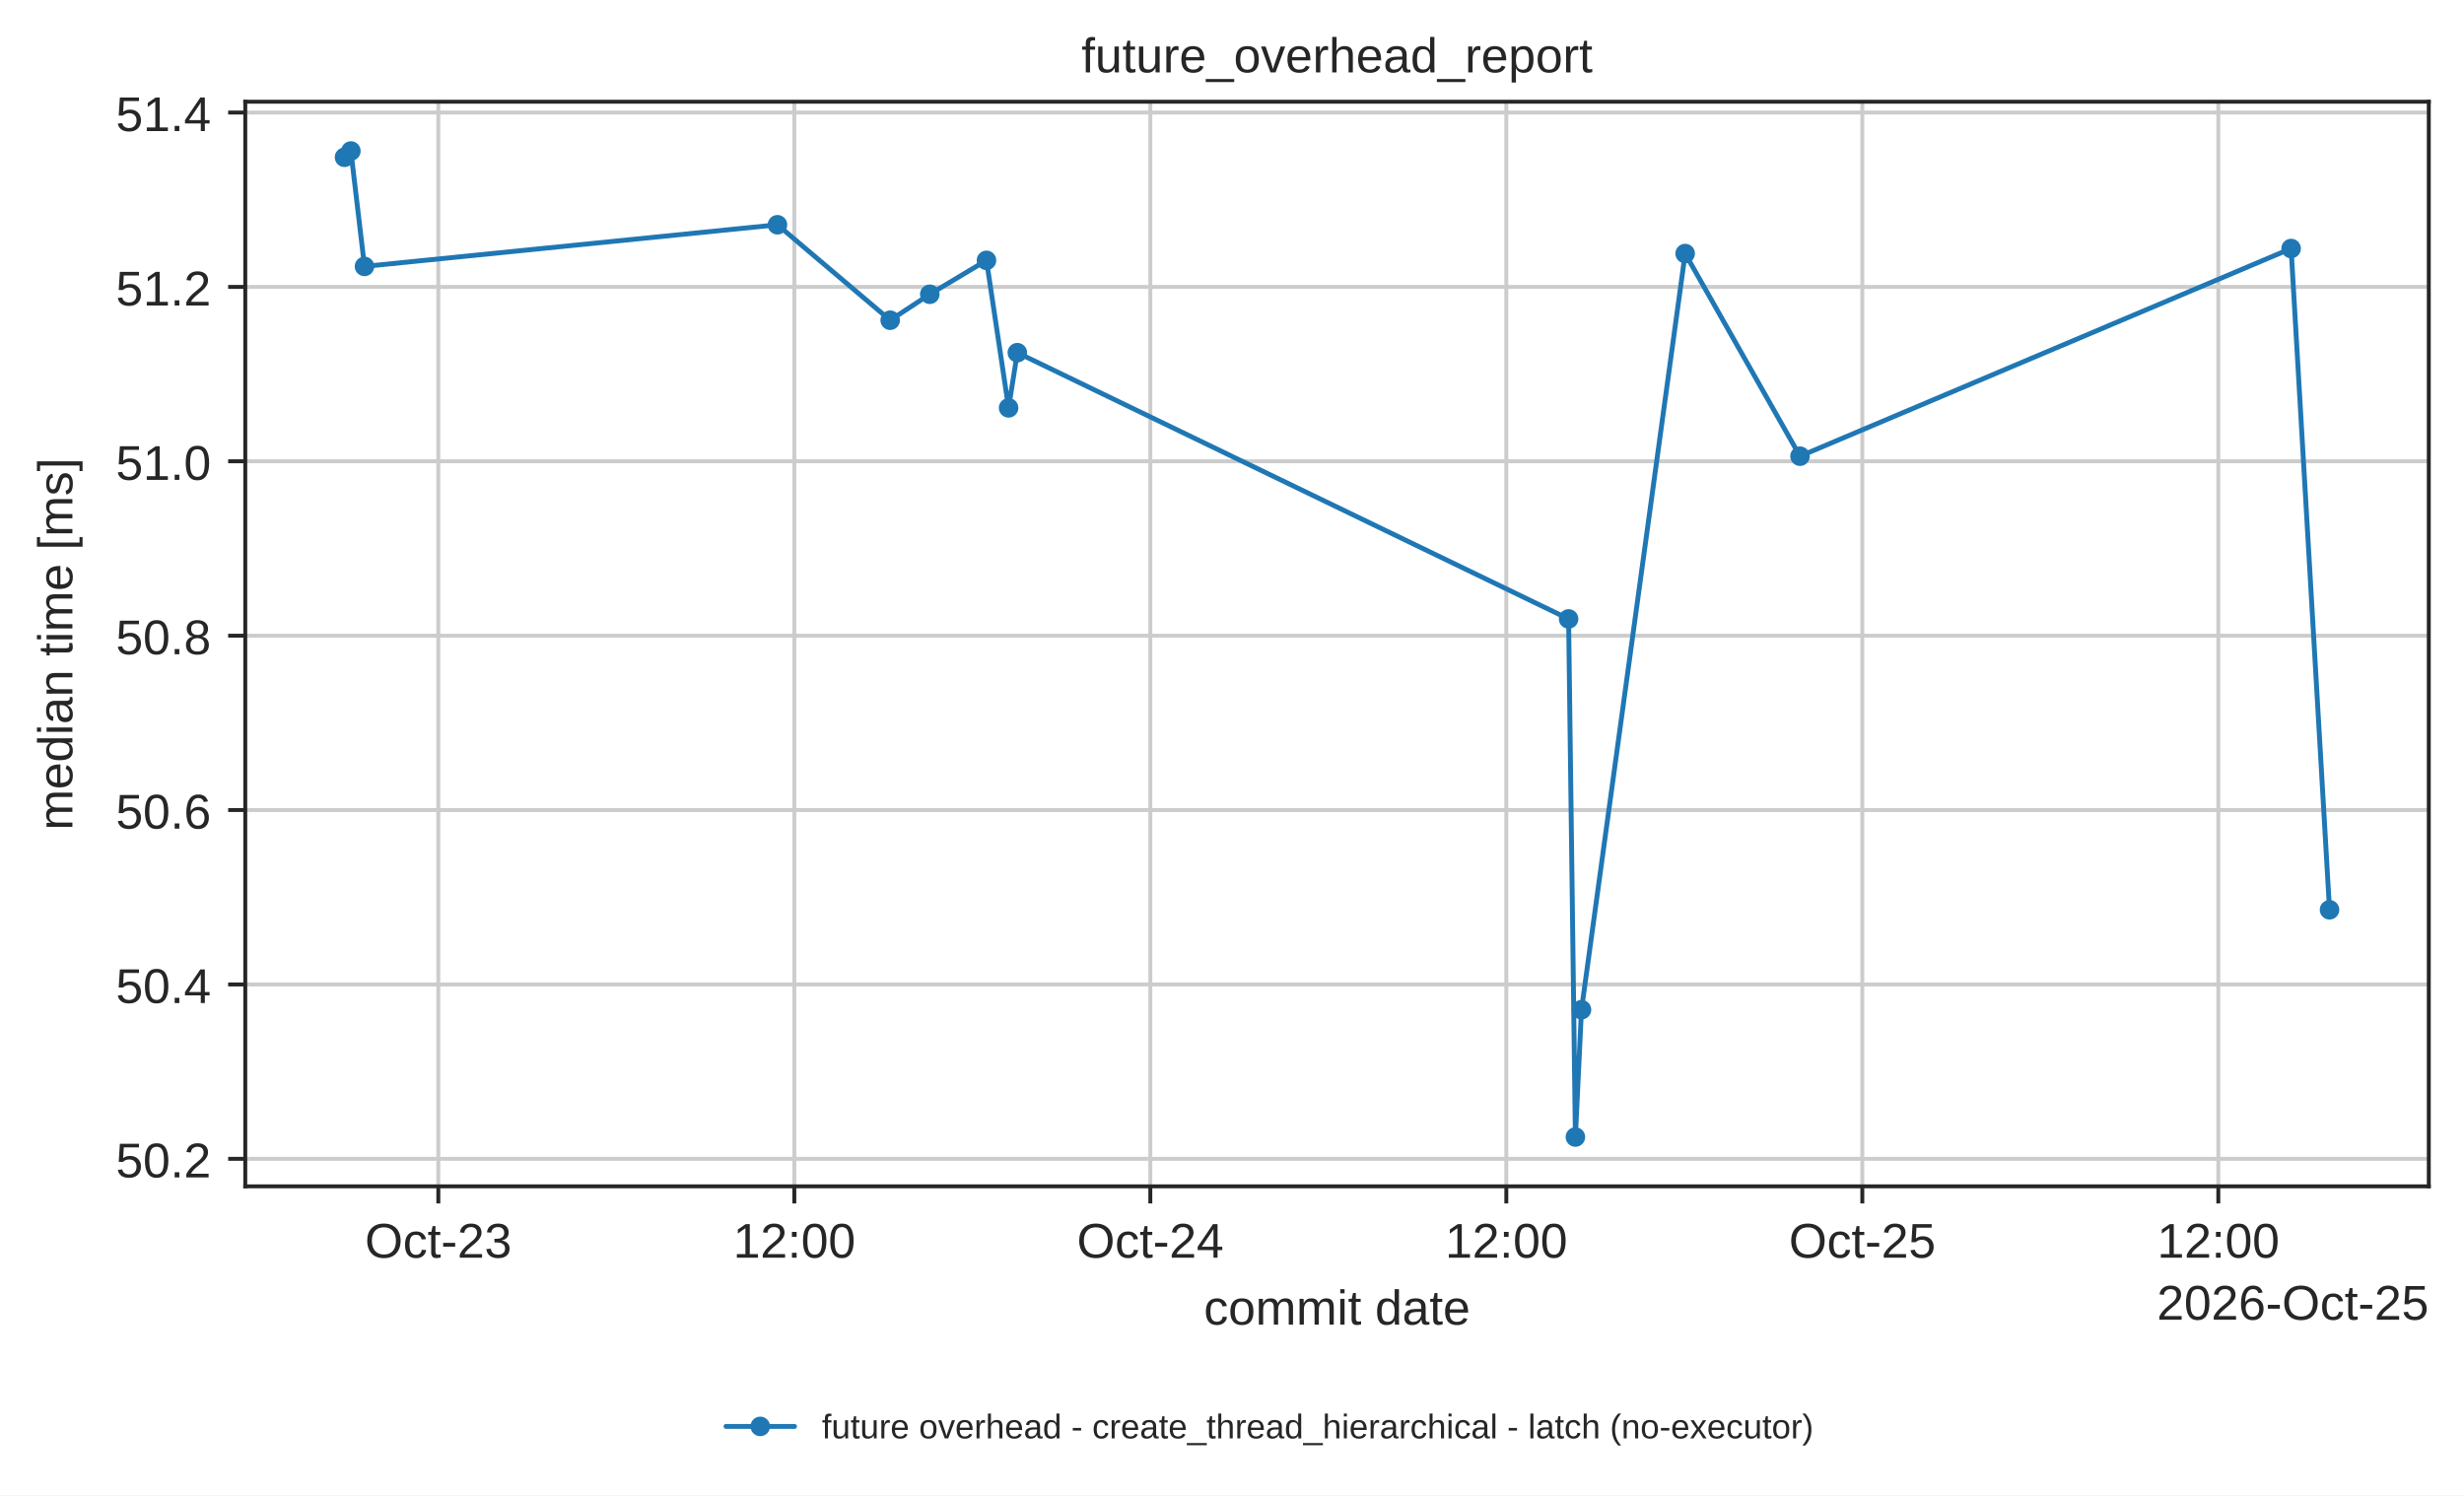
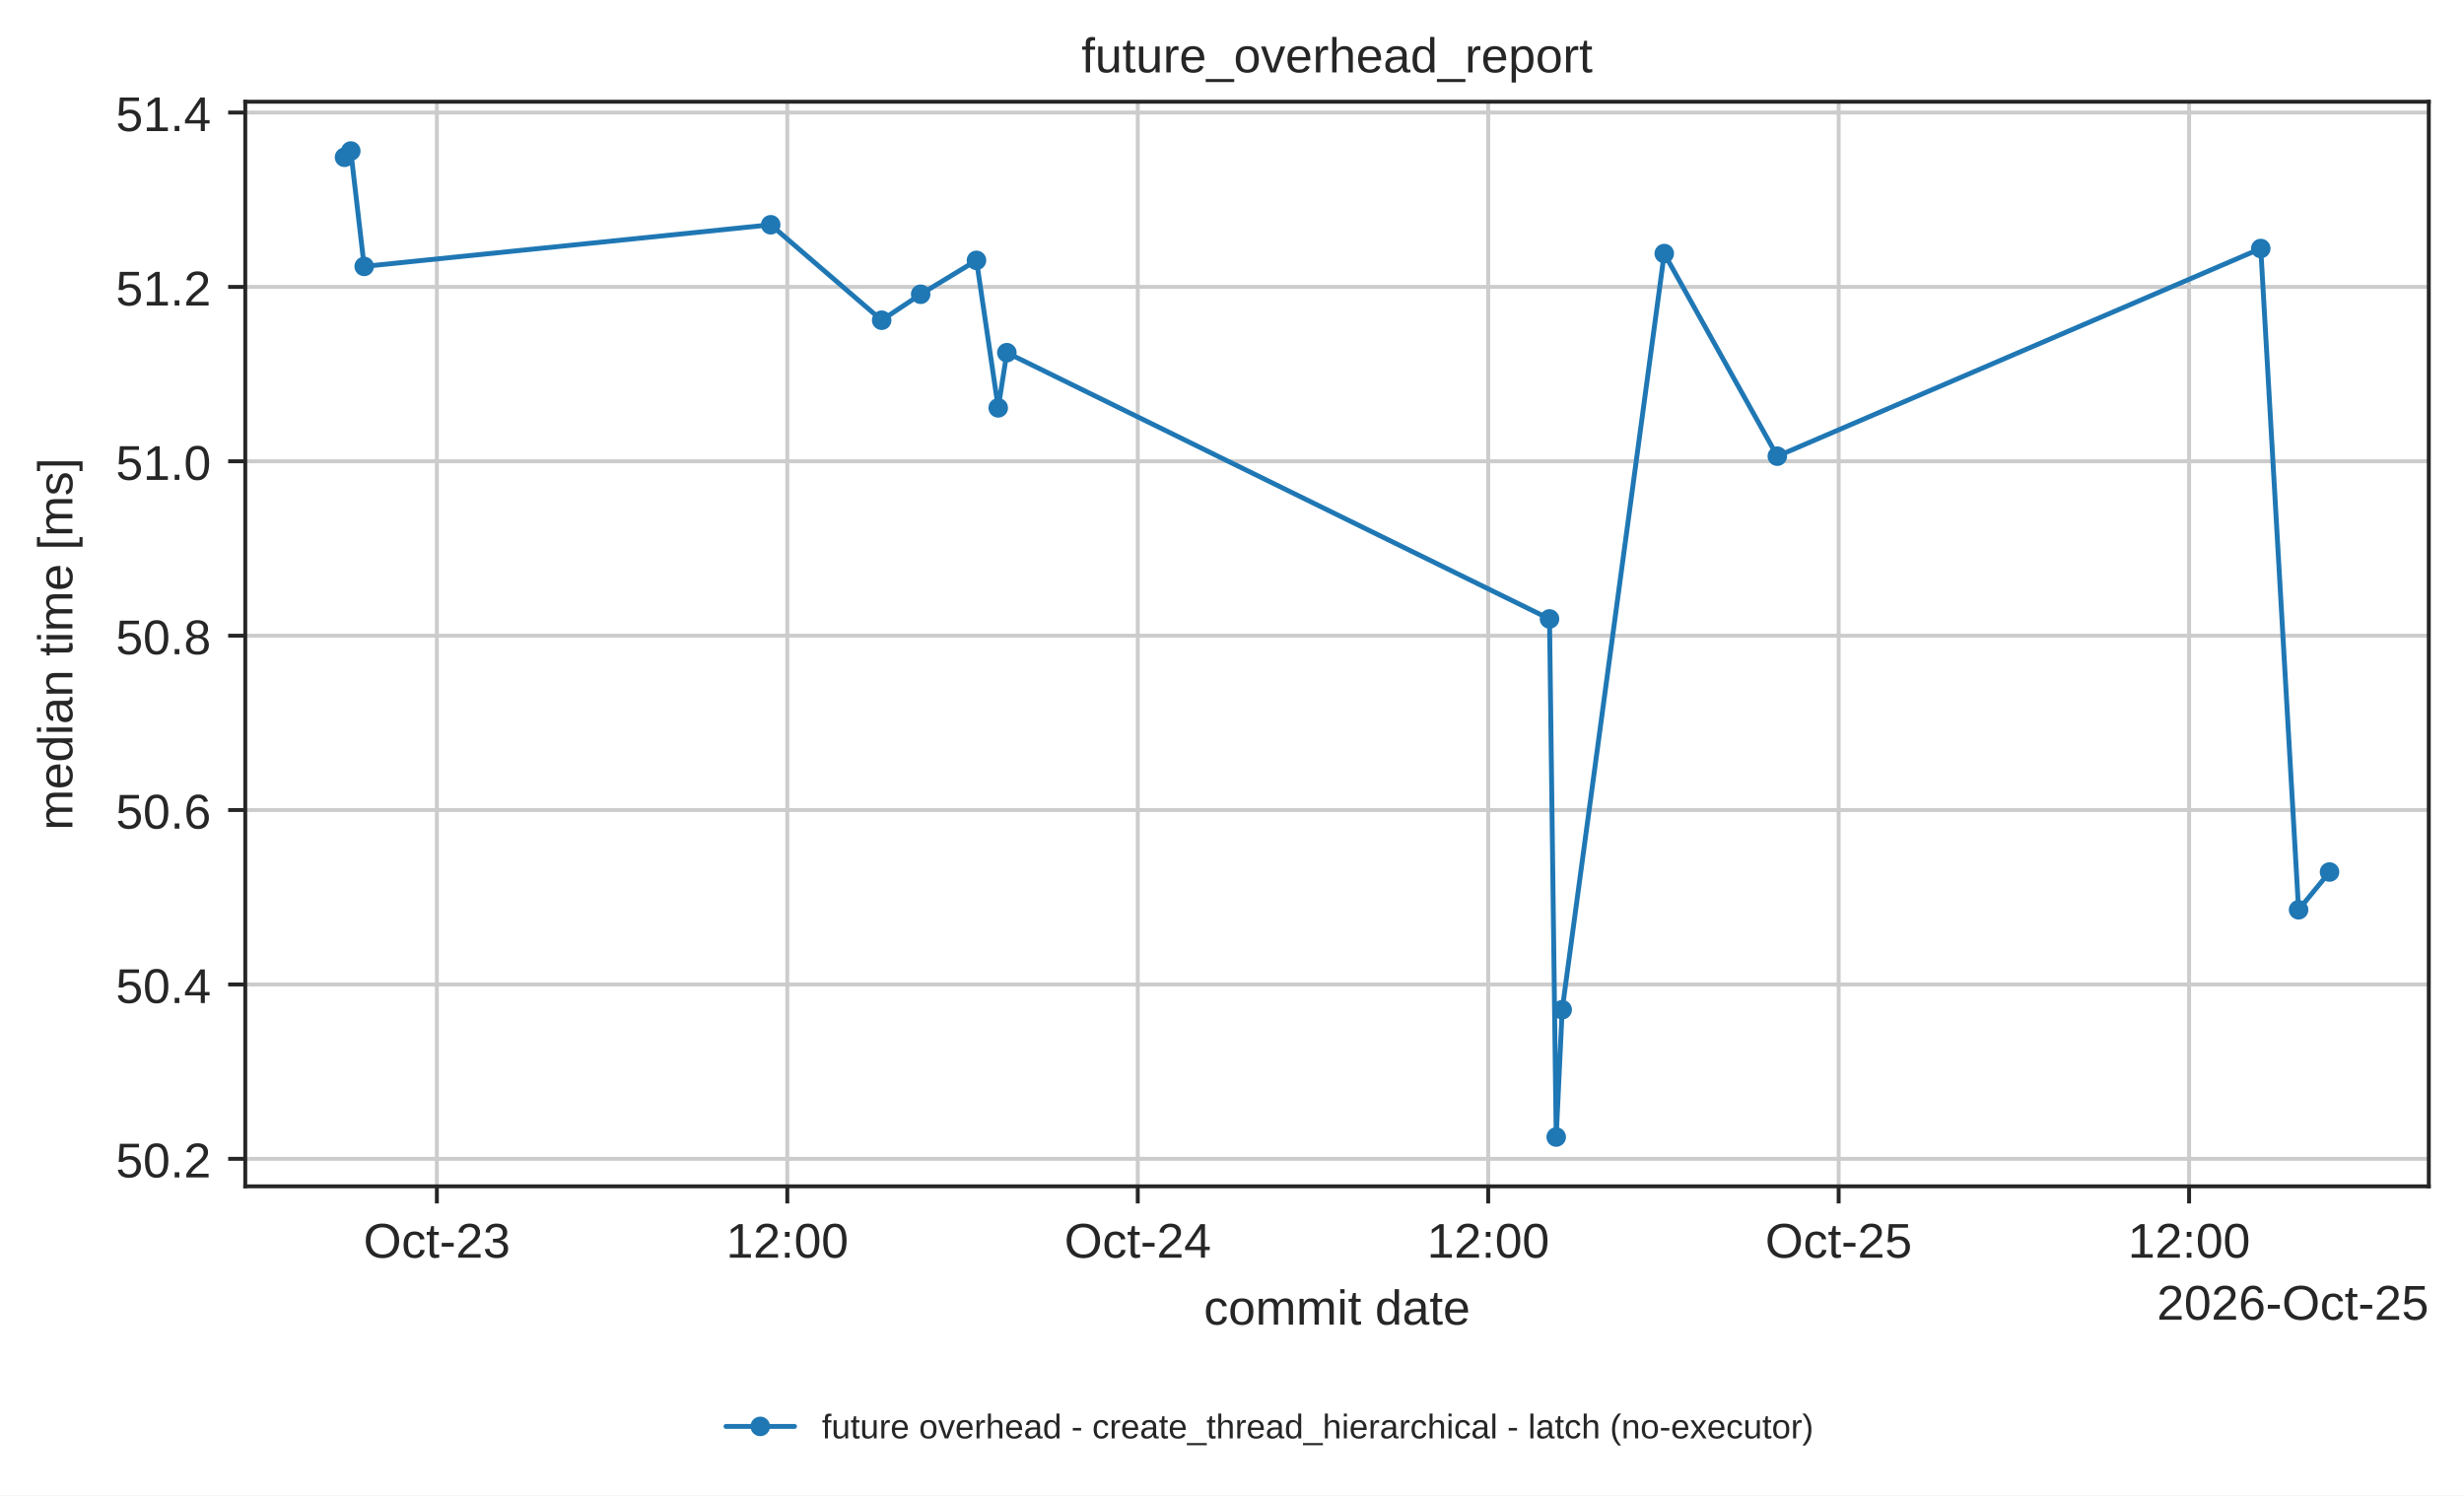
<svg xmlns="http://www.w3.org/2000/svg" xmlns:xlink="http://www.w3.org/1999/xlink" width="503.744pt" height="305.745pt" viewBox="0 0 503.744 305.745" version="1.1">
  <defs>
    <style type="text/css">*{stroke-linejoin: round; stroke-linecap: butt}</style>
  </defs>
  <g id="figure_1">
    <g id="patch_1">
      <path d="M 0 305.745  L 503.744 305.745  L 503.744 0  L 0 0  z " style="fill: #ffffff" />
    </g>
    <g id="axes_1">
      <g id="patch_2">
        <path d="M 50.144 242.558  L 496.544 242.558  L 496.544 20.798  L 50.144 20.798  z " style="fill: #ffffff" />
      </g>
      <g id="matplotlib.axis_1">
        <g id="xtick_1">
          <g id="line2d_1">
-             <path d="M 89.612 242.558  L 89.612 20.798  " clip-path="url(#p7d677b4a66)" style="fill: none; stroke: #cccccc; stroke-width: 0.8; stroke-linecap: round" />
+             <path d="M 89.313 242.558  L 89.313 20.798  " clip-path="url(#p7d677b4a66)" style="fill: none; stroke: #cccccc; stroke-width: 0.8; stroke-linecap: round" />
          </g>
          <g id="line2d_2">
            <defs>
              <path id="mdfc5214045" d="M 0 0  L 0 3.5  " style="stroke: #262626; stroke-width: 0.8" />
            </defs>
            <g>
-               <use xlink:href="#mdfc5214045" x="89.612" y="242.558" style="fill: #262626; stroke: #262626; stroke-width: 0.8" />
+               <use xlink:href="#mdfc5214045" x="89.313" y="242.558" style="fill: #262626; stroke: #262626; stroke-width: 0.8" />
            </g>
          </g>
          <g id="text_1">
-             <text style="fill: #262626; font: 10px 'Arial', 'DejaVu Sans', 'Liberation Sans', 'Bitstream Vera Sans', sans-serif; text-anchor: middle" x="89.612" y="257.157" transform="rotate(-0 89.61204 257.1569)">Oct-23</text>
+             <text style="fill: #262626; font: 10px 'Arial', 'DejaVu Sans', 'Liberation Sans', 'Bitstream Vera Sans', sans-serif; text-anchor: middle" x="89.313" y="257.157" transform="rotate(-0 89.31305 257.1569)">Oct-23</text>
          </g>
        </g>
        <g id="xtick_2">
          <g id="line2d_3">
-             <path d="M 162.393 242.558  L 162.393 20.798  " clip-path="url(#p7d677b4a66)" style="fill: none; stroke: #cccccc; stroke-width: 0.8; stroke-linecap: round" />
+             <path d="M 160.959 242.558  L 160.959 20.798  " clip-path="url(#p7d677b4a66)" style="fill: none; stroke: #cccccc; stroke-width: 0.8; stroke-linecap: round" />
          </g>
          <g id="line2d_4">
            <g>
-               <use xlink:href="#mdfc5214045" x="162.393" y="242.558" style="fill: #262626; stroke: #262626; stroke-width: 0.8" />
+               <use xlink:href="#mdfc5214045" x="160.959" y="242.558" style="fill: #262626; stroke: #262626; stroke-width: 0.8" />
            </g>
          </g>
          <g id="text_2">
-             <text style="fill: #262626; font: 10px 'Arial', 'DejaVu Sans', 'Liberation Sans', 'Bitstream Vera Sans', sans-serif; text-anchor: middle" x="162.393" y="257.157" transform="rotate(-0 162.3928 257.1569)">12:00</text>
+             <text style="fill: #262626; font: 10px 'Arial', 'DejaVu Sans', 'Liberation Sans', 'Bitstream Vera Sans', sans-serif; text-anchor: middle" x="160.959" y="257.157" transform="rotate(-0 160.959 257.1569)">12:00</text>
          </g>
        </g>
        <g id="xtick_3">
          <g id="line2d_5">
-             <path d="M 235.173 242.558  L 235.173 20.798  " clip-path="url(#p7d677b4a66)" style="fill: none; stroke: #cccccc; stroke-width: 0.8; stroke-linecap: round" />
+             <path d="M 232.605 242.558  L 232.605 20.798  " clip-path="url(#p7d677b4a66)" style="fill: none; stroke: #cccccc; stroke-width: 0.8; stroke-linecap: round" />
          </g>
          <g id="line2d_6">
            <g>
-               <use xlink:href="#mdfc5214045" x="235.173" y="242.558" style="fill: #262626; stroke: #262626; stroke-width: 0.8" />
+               <use xlink:href="#mdfc5214045" x="232.605" y="242.558" style="fill: #262626; stroke: #262626; stroke-width: 0.8" />
            </g>
          </g>
          <g id="text_3">
-             <text style="fill: #262626; font: 10px 'Arial', 'DejaVu Sans', 'Liberation Sans', 'Bitstream Vera Sans', sans-serif; text-anchor: middle" x="235.173" y="257.157" transform="rotate(-0 235.1735 257.1569)">Oct-24</text>
+             <text style="fill: #262626; font: 10px 'Arial', 'DejaVu Sans', 'Liberation Sans', 'Bitstream Vera Sans', sans-serif; text-anchor: middle" x="232.605" y="257.157" transform="rotate(-0 232.605 257.1569)">Oct-24</text>
          </g>
        </g>
        <g id="xtick_4">
          <g id="line2d_7">
-             <path d="M 307.954 242.558  L 307.954 20.798  " clip-path="url(#p7d677b4a66)" style="fill: none; stroke: #cccccc; stroke-width: 0.8; stroke-linecap: round" />
+             <path d="M 304.251 242.558  L 304.251 20.798  " clip-path="url(#p7d677b4a66)" style="fill: none; stroke: #cccccc; stroke-width: 0.8; stroke-linecap: round" />
          </g>
          <g id="line2d_8">
            <g>
-               <use xlink:href="#mdfc5214045" x="307.954" y="242.558" style="fill: #262626; stroke: #262626; stroke-width: 0.8" />
+               <use xlink:href="#mdfc5214045" x="304.251" y="242.558" style="fill: #262626; stroke: #262626; stroke-width: 0.8" />
            </g>
          </g>
          <g id="text_4">
-             <text style="fill: #262626; font: 10px 'Arial', 'DejaVu Sans', 'Liberation Sans', 'Bitstream Vera Sans', sans-serif; text-anchor: middle" x="307.954" y="257.157" transform="rotate(-0 307.9542 257.1569)">12:00</text>
+             <text style="fill: #262626; font: 10px 'Arial', 'DejaVu Sans', 'Liberation Sans', 'Bitstream Vera Sans', sans-serif; text-anchor: middle" x="304.251" y="257.157" transform="rotate(-0 304.251 257.1569)">12:00</text>
          </g>
        </g>
        <g id="xtick_5">
          <g id="line2d_9">
-             <path d="M 380.735 242.558  L 380.735 20.798  " clip-path="url(#p7d677b4a66)" style="fill: none; stroke: #cccccc; stroke-width: 0.8; stroke-linecap: round" />
+             <path d="M 375.897 242.558  L 375.897 20.798  " clip-path="url(#p7d677b4a66)" style="fill: none; stroke: #cccccc; stroke-width: 0.8; stroke-linecap: round" />
          </g>
          <g id="line2d_10">
            <g>
-               <use xlink:href="#mdfc5214045" x="380.735" y="242.558" style="fill: #262626; stroke: #262626; stroke-width: 0.8" />
+               <use xlink:href="#mdfc5214045" x="375.897" y="242.558" style="fill: #262626; stroke: #262626; stroke-width: 0.8" />
            </g>
          </g>
          <g id="text_5">
-             <text style="fill: #262626; font: 10px 'Arial', 'DejaVu Sans', 'Liberation Sans', 'Bitstream Vera Sans', sans-serif; text-anchor: middle" x="380.735" y="257.157" transform="rotate(-0 380.7349 257.1569)">Oct-25</text>
+             <text style="fill: #262626; font: 10px 'Arial', 'DejaVu Sans', 'Liberation Sans', 'Bitstream Vera Sans', sans-serif; text-anchor: middle" x="375.897" y="257.157" transform="rotate(-0 375.897 257.1569)">Oct-25</text>
          </g>
        </g>
        <g id="xtick_6">
          <g id="line2d_11">
-             <path d="M 453.516 242.558  L 453.516 20.798  " clip-path="url(#p7d677b4a66)" style="fill: none; stroke: #cccccc; stroke-width: 0.8; stroke-linecap: round" />
+             <path d="M 447.543 242.558  L 447.543 20.798  " clip-path="url(#p7d677b4a66)" style="fill: none; stroke: #cccccc; stroke-width: 0.8; stroke-linecap: round" />
          </g>
          <g id="line2d_12">
            <g>
-               <use xlink:href="#mdfc5214045" x="453.516" y="242.558" style="fill: #262626; stroke: #262626; stroke-width: 0.8" />
+               <use xlink:href="#mdfc5214045" x="447.543" y="242.558" style="fill: #262626; stroke: #262626; stroke-width: 0.8" />
            </g>
          </g>
          <g id="text_6">
-             <text style="fill: #262626; font: 10px 'Arial', 'DejaVu Sans', 'Liberation Sans', 'Bitstream Vera Sans', sans-serif; text-anchor: middle" x="453.516" y="257.157" transform="rotate(-0 453.5156 257.1569)">12:00</text>
+             <text style="fill: #262626; font: 10px 'Arial', 'DejaVu Sans', 'Liberation Sans', 'Bitstream Vera Sans', sans-serif; text-anchor: middle" x="447.543" y="257.157" transform="rotate(-0 447.543 257.1569)">12:00</text>
          </g>
        </g>
        <g id="text_7">
          <text style="fill: #262626; font: 10px 'Arial', 'DejaVu Sans', 'Liberation Sans', 'Bitstream Vera Sans', sans-serif; text-anchor: middle" x="273.344" y="270.835" transform="rotate(-0 273.3438 270.835)">commit date</text>
        </g>
        <g id="text_8">
          <text style="fill: #262626; font: 10px 'Arial', 'DejaVu Sans', 'Liberation Sans', 'Bitstream Vera Sans', sans-serif; text-anchor: end" x="496.544" y="269.835" transform="rotate(-0 496.5437 269.835)">2026-Oct-25</text>
        </g>
      </g>
      <g id="matplotlib.axis_2">
        <g id="ytick_1">
          <g id="line2d_13">
            <path d="M 50.144 236.934  L 496.544 236.934  " clip-path="url(#p7d677b4a66)" style="fill: none; stroke: #cccccc; stroke-width: 0.8; stroke-linecap: round" />
          </g>
          <g id="line2d_14">
            <defs>
              <path id="m414165cd4d" d="M 0 0  L -3.5 0  " style="stroke: #262626; stroke-width: 0.8" />
            </defs>
            <g>
              <use xlink:href="#m414165cd4d" x="50.144" y="236.934" style="fill: #262626; stroke: #262626; stroke-width: 0.8" />
            </g>
          </g>
          <g id="text_9">
            <text style="fill: #262626; font: 10px 'Arial', 'DejaVu Sans', 'Liberation Sans', 'Bitstream Vera Sans', sans-serif; text-anchor: end" x="43.144" y="240.733" transform="rotate(-0 43.14375 240.733)">50.2</text>
          </g>
        </g>
        <g id="ytick_2">
          <g id="line2d_15">
            <path d="M 50.144 201.28  L 496.544 201.28  " clip-path="url(#p7d677b4a66)" style="fill: none; stroke: #cccccc; stroke-width: 0.8; stroke-linecap: round" />
          </g>
          <g id="line2d_16">
            <g>
              <use xlink:href="#m414165cd4d" x="50.144" y="201.28" style="fill: #262626; stroke: #262626; stroke-width: 0.8" />
            </g>
          </g>
          <g id="text_10">
            <text style="fill: #262626; font: 10px 'Arial', 'DejaVu Sans', 'Liberation Sans', 'Bitstream Vera Sans', sans-serif; text-anchor: end" x="43.144" y="205.079" transform="rotate(-0 43.14375 205.0789)">50.4</text>
          </g>
        </g>
        <g id="ytick_3">
          <g id="line2d_17">
            <path d="M 50.144 165.626  L 496.544 165.626  " clip-path="url(#p7d677b4a66)" style="fill: none; stroke: #cccccc; stroke-width: 0.8; stroke-linecap: round" />
          </g>
          <g id="line2d_18">
            <g>
              <use xlink:href="#m414165cd4d" x="50.144" y="165.626" style="fill: #262626; stroke: #262626; stroke-width: 0.8" />
            </g>
          </g>
          <g id="text_11">
            <text style="fill: #262626; font: 10px 'Arial', 'DejaVu Sans', 'Liberation Sans', 'Bitstream Vera Sans', sans-serif; text-anchor: end" x="43.144" y="169.425" transform="rotate(-0 43.14375 169.4247)">50.6</text>
          </g>
        </g>
        <g id="ytick_4">
          <g id="line2d_19">
            <path d="M 50.144 129.971  L 496.544 129.971  " clip-path="url(#p7d677b4a66)" style="fill: none; stroke: #cccccc; stroke-width: 0.8; stroke-linecap: round" />
          </g>
          <g id="line2d_20">
            <g>
              <use xlink:href="#m414165cd4d" x="50.144" y="129.971" style="fill: #262626; stroke: #262626; stroke-width: 0.8" />
            </g>
          </g>
          <g id="text_12">
            <text style="fill: #262626; font: 10px 'Arial', 'DejaVu Sans', 'Liberation Sans', 'Bitstream Vera Sans', sans-serif; text-anchor: end" x="43.144" y="133.771" transform="rotate(-0 43.14375 133.7706)">50.8</text>
          </g>
        </g>
        <g id="ytick_5">
          <g id="line2d_21">
            <path d="M 50.144 94.317  L 496.544 94.317  " clip-path="url(#p7d677b4a66)" style="fill: none; stroke: #cccccc; stroke-width: 0.8; stroke-linecap: round" />
          </g>
          <g id="line2d_22">
            <g>
              <use xlink:href="#m414165cd4d" x="50.144" y="94.317" style="fill: #262626; stroke: #262626; stroke-width: 0.8" />
            </g>
          </g>
          <g id="text_13">
            <text style="fill: #262626; font: 10px 'Arial', 'DejaVu Sans', 'Liberation Sans', 'Bitstream Vera Sans', sans-serif; text-anchor: end" x="43.144" y="98.116" transform="rotate(-0 43.14375 98.11644)">51.0</text>
          </g>
        </g>
        <g id="ytick_6">
          <g id="line2d_23">
            <path d="M 50.144 58.663  L 496.544 58.663  " clip-path="url(#p7d677b4a66)" style="fill: none; stroke: #cccccc; stroke-width: 0.8; stroke-linecap: round" />
          </g>
          <g id="line2d_24">
            <g>
              <use xlink:href="#m414165cd4d" x="50.144" y="58.663" style="fill: #262626; stroke: #262626; stroke-width: 0.8" />
            </g>
          </g>
          <g id="text_14">
            <text style="fill: #262626; font: 10px 'Arial', 'DejaVu Sans', 'Liberation Sans', 'Bitstream Vera Sans', sans-serif; text-anchor: end" x="43.144" y="62.462" transform="rotate(-0 43.14375 62.4623)">51.2</text>
          </g>
        </g>
        <g id="ytick_7">
          <g id="line2d_25">
            <path d="M 50.144 23.009  L 496.544 23.009  " clip-path="url(#p7d677b4a66)" style="fill: none; stroke: #cccccc; stroke-width: 0.8; stroke-linecap: round" />
          </g>
          <g id="line2d_26">
            <g>
              <use xlink:href="#m414165cd4d" x="50.144" y="23.009" style="fill: #262626; stroke: #262626; stroke-width: 0.8" />
            </g>
          </g>
          <g id="text_15">
            <text style="fill: #262626; font: 10px 'Arial', 'DejaVu Sans', 'Liberation Sans', 'Bitstream Vera Sans', sans-serif; text-anchor: end" x="43.144" y="26.808" transform="rotate(-0 43.14375 26.80816)">51.4</text>
          </g>
        </g>
        <g id="text_16">
          <text style="fill: #262626; font: 10px 'Arial', 'DejaVu Sans', 'Liberation Sans', 'Bitstream Vera Sans', sans-serif; text-anchor: middle" x="14.798" y="131.678" transform="rotate(-90 14.79844 131.6784)">median time [ms]</text>
        </g>
      </g>
      <g id="line2d_27">
-         <path d="M 70.435 32.158  L 71.735 30.878  L 74.518 54.469  L 158.946 45.956  L 181.99 65.474  L 190.086 60.164  L 201.679 53.235  L 206.196 83.394  L 207.985 72.109  L 320.686 126.547  L 322.076 232.478  L 323.321 206.45  L 344.515 51.843  L 367.997 93.271  L 468.399 50.814  L 476.253 186.016  " clip-path="url(#p7d677b4a66)" style="fill: none; stroke: #1f77b4; stroke-linecap: round" />
+         <path d="M 70.435 32.158  L 71.715 30.878  L 74.455 54.469  L 157.566 45.956  L 180.25 65.474  L 188.221 60.164  L 199.633 53.235  L 204.079 83.394  L 205.841 72.109  L 316.784 126.547  L 318.152 232.478  L 319.378 206.45  L 340.242 51.843  L 363.357 93.271  L 462.194 50.814  L 469.926 186.016  L 476.253 178.293  " clip-path="url(#p7d677b4a66)" style="fill: none; stroke: #1f77b4; stroke-linecap: round" />
        <defs>
          <path id="m20e5526daa" d="M 0 1.5  C 0.398 1.5 0.779 1.342 1.061 1.061  C 1.342 0.779 1.5 0.398 1.5 0  C 1.5 -0.398 1.342 -0.779 1.061 -1.061  C 0.779 -1.342 0.398 -1.5 0 -1.5  C -0.398 -1.5 -0.779 -1.342 -1.061 -1.061  C -1.342 -0.779 -1.5 -0.398 -1.5 0  C -1.5 0.398 -1.342 0.779 -1.061 1.061  C -0.779 1.342 -0.398 1.5 0 1.5  z " style="stroke: #1f77b4" />
        </defs>
        <g clip-path="url(#p7d677b4a66)">
          <use xlink:href="#m20e5526daa" x="70.435" y="32.158" style="fill: #1f77b4; stroke: #1f77b4" />
-           <use xlink:href="#m20e5526daa" x="71.735" y="30.878" style="fill: #1f77b4; stroke: #1f77b4" />
-           <use xlink:href="#m20e5526daa" x="74.518" y="54.469" style="fill: #1f77b4; stroke: #1f77b4" />
-           <use xlink:href="#m20e5526daa" x="158.946" y="45.956" style="fill: #1f77b4; stroke: #1f77b4" />
-           <use xlink:href="#m20e5526daa" x="181.99" y="65.474" style="fill: #1f77b4; stroke: #1f77b4" />
-           <use xlink:href="#m20e5526daa" x="190.086" y="60.164" style="fill: #1f77b4; stroke: #1f77b4" />
-           <use xlink:href="#m20e5526daa" x="201.679" y="53.235" style="fill: #1f77b4; stroke: #1f77b4" />
-           <use xlink:href="#m20e5526daa" x="206.196" y="83.394" style="fill: #1f77b4; stroke: #1f77b4" />
-           <use xlink:href="#m20e5526daa" x="207.985" y="72.109" style="fill: #1f77b4; stroke: #1f77b4" />
-           <use xlink:href="#m20e5526daa" x="320.686" y="126.547" style="fill: #1f77b4; stroke: #1f77b4" />
-           <use xlink:href="#m20e5526daa" x="322.076" y="232.478" style="fill: #1f77b4; stroke: #1f77b4" />
-           <use xlink:href="#m20e5526daa" x="323.321" y="206.45" style="fill: #1f77b4; stroke: #1f77b4" />
-           <use xlink:href="#m20e5526daa" x="344.515" y="51.843" style="fill: #1f77b4; stroke: #1f77b4" />
-           <use xlink:href="#m20e5526daa" x="367.997" y="93.271" style="fill: #1f77b4; stroke: #1f77b4" />
-           <use xlink:href="#m20e5526daa" x="468.399" y="50.814" style="fill: #1f77b4; stroke: #1f77b4" />
-           <use xlink:href="#m20e5526daa" x="476.253" y="186.016" style="fill: #1f77b4; stroke: #1f77b4" />
+           <use xlink:href="#m20e5526daa" x="71.715" y="30.878" style="fill: #1f77b4; stroke: #1f77b4" />
+           <use xlink:href="#m20e5526daa" x="74.455" y="54.469" style="fill: #1f77b4; stroke: #1f77b4" />
+           <use xlink:href="#m20e5526daa" x="157.566" y="45.956" style="fill: #1f77b4; stroke: #1f77b4" />
+           <use xlink:href="#m20e5526daa" x="180.25" y="65.474" style="fill: #1f77b4; stroke: #1f77b4" />
+           <use xlink:href="#m20e5526daa" x="188.221" y="60.164" style="fill: #1f77b4; stroke: #1f77b4" />
+           <use xlink:href="#m20e5526daa" x="199.633" y="53.235" style="fill: #1f77b4; stroke: #1f77b4" />
+           <use xlink:href="#m20e5526daa" x="204.079" y="83.394" style="fill: #1f77b4; stroke: #1f77b4" />
+           <use xlink:href="#m20e5526daa" x="205.841" y="72.109" style="fill: #1f77b4; stroke: #1f77b4" />
+           <use xlink:href="#m20e5526daa" x="316.784" y="126.547" style="fill: #1f77b4; stroke: #1f77b4" />
+           <use xlink:href="#m20e5526daa" x="318.152" y="232.478" style="fill: #1f77b4; stroke: #1f77b4" />
+           <use xlink:href="#m20e5526daa" x="319.378" y="206.45" style="fill: #1f77b4; stroke: #1f77b4" />
+           <use xlink:href="#m20e5526daa" x="340.242" y="51.843" style="fill: #1f77b4; stroke: #1f77b4" />
+           <use xlink:href="#m20e5526daa" x="363.357" y="93.271" style="fill: #1f77b4; stroke: #1f77b4" />
+           <use xlink:href="#m20e5526daa" x="462.194" y="50.814" style="fill: #1f77b4; stroke: #1f77b4" />
+           <use xlink:href="#m20e5526daa" x="469.926" y="186.016" style="fill: #1f77b4; stroke: #1f77b4" />
+           <use xlink:href="#m20e5526daa" x="476.253" y="178.293" style="fill: #1f77b4; stroke: #1f77b4" />
        </g>
      </g>
      <g id="patch_3">
        <path d="M 50.144 242.558  L 50.144 20.798  " style="fill: none; stroke: #262626; stroke-width: 0.8; stroke-linejoin: miter; stroke-linecap: square" />
      </g>
      <g id="patch_4">
        <path d="M 496.544 242.558  L 496.544 20.798  " style="fill: none; stroke: #262626; stroke-width: 0.8; stroke-linejoin: miter; stroke-linecap: square" />
      </g>
      <g id="patch_5">
        <path d="M 50.144 242.558  L 496.544 242.558  " style="fill: none; stroke: #262626; stroke-width: 0.8; stroke-linejoin: miter; stroke-linecap: square" />
      </g>
      <g id="patch_6">
        <path d="M 50.144 20.798  L 496.544 20.798  " style="fill: none; stroke: #262626; stroke-width: 0.8; stroke-linejoin: miter; stroke-linecap: square" />
      </g>
      <g id="text_17">
        <text style="fill: #262626; font: 10px 'Arial', 'DejaVu Sans', 'Liberation Sans', 'Bitstream Vera Sans', sans-serif; text-anchor: middle" x="273.344" y="14.798" transform="rotate(-0 273.3438 14.79844)">future_overhead_report</text>
      </g>
      <g id="legend_1">
        <g id="line2d_28">
          <path d="M 148.429 291.644  L 155.429 291.644  L 162.429 291.644  " style="fill: none; stroke: #1f77b4; stroke-linecap: round" />
          <g>
            <use xlink:href="#m20e5526daa" x="155.429" y="291.644" style="fill: #1f77b4; stroke: #1f77b4" />
          </g>
        </g>
        <g id="text_18">
          <text style="fill: #262626; font: 7px 'Arial', 'DejaVu Sans', 'Liberation Sans', 'Bitstream Vera Sans', sans-serif; text-anchor: start" x="168.029" y="294.094" transform="rotate(-0 168.0293 294.0941)">future overhead - create_thread_hierarchical - latch (no-executor)</text>
        </g>
      </g>
    </g>
  </g>
  <defs>
    <clipPath id="p7d677b4a66">
      <rect x="50.144" y="20.798" width="446.4" height="221.76" />
    </clipPath>
  </defs>
</svg>
